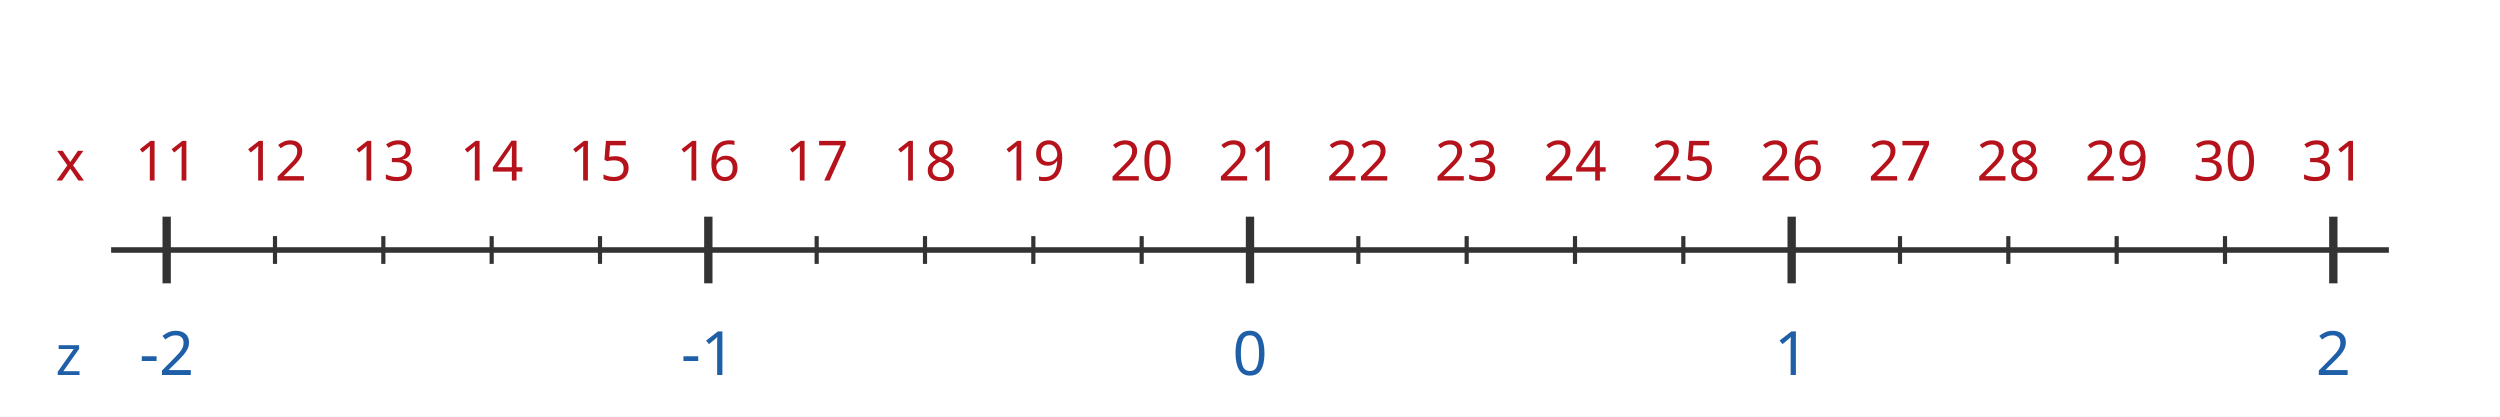
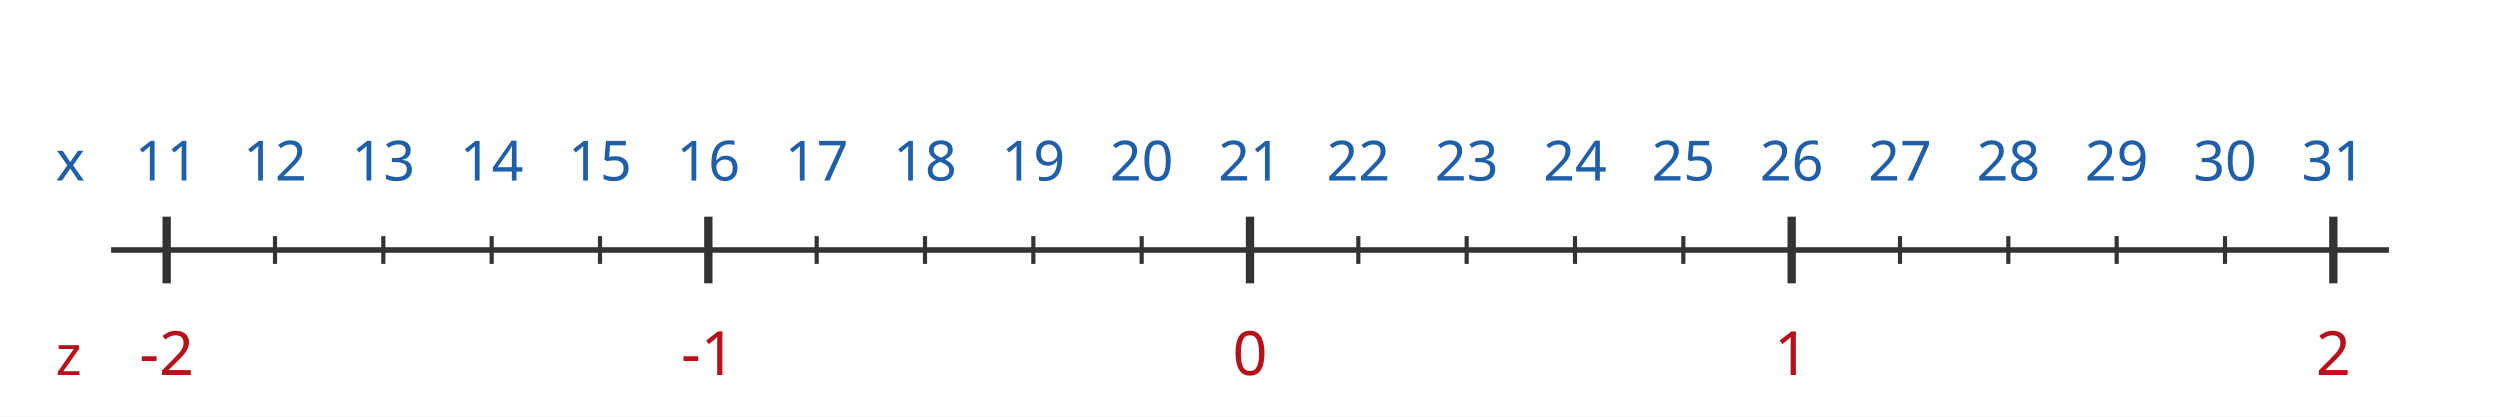
<svg xmlns="http://www.w3.org/2000/svg" viewBox="0 0 900 150" width="900" height="150" font-family="sans-serif">
  <rect width="900" height="150" fill="white" />
-   <text x="20" y="65" font-size="20" fill="#b5121b">x</text>
-   <text x="20" y="135" font-size="20" fill="#1f5fa8">z</text>
+   <text x="20" y="65" font-size="20" fill="#1f5fa8">x</text>
+   <text x="20" y="135" font-size="20" fill="#b5121b">z</text>
  <line x1="40" y1="90" x2="860" y2="90" stroke="#333" stroke-width="2" />
  <line x1="60.0" y1="85" x2="60.0" y2="95" stroke="#333" stroke-width="1.5" />
-   <text x="60.0" y="65" font-size="20" text-anchor="middle" fill="#b5121b">11</text>
+   <text x="60.0" y="65" font-size="20" text-anchor="middle" fill="#1f5fa8">11</text>
  <line x1="99.0" y1="85" x2="99.0" y2="95" stroke="#333" stroke-width="1.5" />
-   <text x="99.0" y="65" font-size="20" text-anchor="middle" fill="#b5121b">12</text>
+   <text x="99.0" y="65" font-size="20" text-anchor="middle" fill="#1f5fa8">12</text>
  <line x1="138.0" y1="85" x2="138.0" y2="95" stroke="#333" stroke-width="1.5" />
-   <text x="138.0" y="65" font-size="20" text-anchor="middle" fill="#b5121b">13</text>
+   <text x="138.0" y="65" font-size="20" text-anchor="middle" fill="#1f5fa8">13</text>
  <line x1="177.0" y1="85" x2="177.0" y2="95" stroke="#333" stroke-width="1.5" />
-   <text x="177.0" y="65" font-size="20" text-anchor="middle" fill="#b5121b">14</text>
+   <text x="177.0" y="65" font-size="20" text-anchor="middle" fill="#1f5fa8">14</text>
  <line x1="216.0" y1="85" x2="216.0" y2="95" stroke="#333" stroke-width="1.5" />
-   <text x="216.0" y="65" font-size="20" text-anchor="middle" fill="#b5121b">15</text>
+   <text x="216.0" y="65" font-size="20" text-anchor="middle" fill="#1f5fa8">15</text>
  <line x1="255.0" y1="85" x2="255.0" y2="95" stroke="#333" stroke-width="1.5" />
-   <text x="255.0" y="65" font-size="20" text-anchor="middle" fill="#b5121b">16</text>
+   <text x="255.0" y="65" font-size="20" text-anchor="middle" fill="#1f5fa8">16</text>
  <line x1="294.0" y1="85" x2="294.0" y2="95" stroke="#333" stroke-width="1.5" />
-   <text x="294.0" y="65" font-size="20" text-anchor="middle" fill="#b5121b">17</text>
+   <text x="294.0" y="65" font-size="20" text-anchor="middle" fill="#1f5fa8">17</text>
  <line x1="333.0" y1="85" x2="333.0" y2="95" stroke="#333" stroke-width="1.5" />
-   <text x="333.0" y="65" font-size="20" text-anchor="middle" fill="#b5121b">18</text>
+   <text x="333.0" y="65" font-size="20" text-anchor="middle" fill="#1f5fa8">18</text>
  <line x1="372.0" y1="85" x2="372.0" y2="95" stroke="#333" stroke-width="1.5" />
-   <text x="372.0" y="65" font-size="20" text-anchor="middle" fill="#b5121b">19</text>
+   <text x="372.0" y="65" font-size="20" text-anchor="middle" fill="#1f5fa8">19</text>
  <line x1="411.0" y1="85" x2="411.0" y2="95" stroke="#333" stroke-width="1.5" />
-   <text x="411.0" y="65" font-size="20" text-anchor="middle" fill="#b5121b">20</text>
+   <text x="411.0" y="65" font-size="20" text-anchor="middle" fill="#1f5fa8">20</text>
  <line x1="450.0" y1="85" x2="450.0" y2="95" stroke="#333" stroke-width="1.5" />
-   <text x="450.0" y="65" font-size="20" text-anchor="middle" fill="#b5121b">21</text>
+   <text x="450.0" y="65" font-size="20" text-anchor="middle" fill="#1f5fa8">21</text>
  <line x1="489.0" y1="85" x2="489.0" y2="95" stroke="#333" stroke-width="1.5" />
-   <text x="489.0" y="65" font-size="20" text-anchor="middle" fill="#b5121b">22</text>
+   <text x="489.0" y="65" font-size="20" text-anchor="middle" fill="#1f5fa8">22</text>
  <line x1="528.0" y1="85" x2="528.0" y2="95" stroke="#333" stroke-width="1.5" />
-   <text x="528.0" y="65" font-size="20" text-anchor="middle" fill="#b5121b">23</text>
+   <text x="528.0" y="65" font-size="20" text-anchor="middle" fill="#1f5fa8">23</text>
  <line x1="567.0" y1="85" x2="567.0" y2="95" stroke="#333" stroke-width="1.5" />
-   <text x="567.0" y="65" font-size="20" text-anchor="middle" fill="#b5121b">24</text>
+   <text x="567.0" y="65" font-size="20" text-anchor="middle" fill="#1f5fa8">24</text>
  <line x1="606.0" y1="85" x2="606.0" y2="95" stroke="#333" stroke-width="1.5" />
-   <text x="606.0" y="65" font-size="20" text-anchor="middle" fill="#b5121b">25</text>
+   <text x="606.0" y="65" font-size="20" text-anchor="middle" fill="#1f5fa8">25</text>
  <line x1="645.0" y1="85" x2="645.0" y2="95" stroke="#333" stroke-width="1.5" />
-   <text x="645.0" y="65" font-size="20" text-anchor="middle" fill="#b5121b">26</text>
+   <text x="645.0" y="65" font-size="20" text-anchor="middle" fill="#1f5fa8">26</text>
  <line x1="684.0" y1="85" x2="684.0" y2="95" stroke="#333" stroke-width="1.5" />
-   <text x="684.0" y="65" font-size="20" text-anchor="middle" fill="#b5121b">27</text>
+   <text x="684.0" y="65" font-size="20" text-anchor="middle" fill="#1f5fa8">27</text>
  <line x1="723.0" y1="85" x2="723.0" y2="95" stroke="#333" stroke-width="1.5" />
-   <text x="723.0" y="65" font-size="20" text-anchor="middle" fill="#b5121b">28</text>
+   <text x="723.0" y="65" font-size="20" text-anchor="middle" fill="#1f5fa8">28</text>
  <line x1="762.0" y1="85" x2="762.0" y2="95" stroke="#333" stroke-width="1.5" />
-   <text x="762.0" y="65" font-size="20" text-anchor="middle" fill="#b5121b">29</text>
+   <text x="762.0" y="65" font-size="20" text-anchor="middle" fill="#1f5fa8">29</text>
  <line x1="801.0" y1="85" x2="801.0" y2="95" stroke="#333" stroke-width="1.5" />
-   <text x="801.0" y="65" font-size="20" text-anchor="middle" fill="#b5121b">30</text>
+   <text x="801.0" y="65" font-size="20" text-anchor="middle" fill="#1f5fa8">30</text>
  <line x1="840.0" y1="85" x2="840.0" y2="95" stroke="#333" stroke-width="1.5" />
-   <text x="840.0" y="65" font-size="20" text-anchor="middle" fill="#b5121b">31</text>
+   <text x="840.0" y="65" font-size="20" text-anchor="middle" fill="#1f5fa8">31</text>
  <line x1="60.0" y1="78" x2="60.0" y2="102" stroke="#333" stroke-width="3" />
-   <text x="60.0" y="135" font-size="22" text-anchor="middle" fill="#1f5fa8">-2</text>
+   <text x="60.0" y="135" font-size="22" text-anchor="middle" fill="#b5121b">-2</text>
  <line x1="255.0" y1="78" x2="255.0" y2="102" stroke="#333" stroke-width="3" />
-   <text x="255.0" y="135" font-size="22" text-anchor="middle" fill="#1f5fa8">-1</text>
+   <text x="255.0" y="135" font-size="22" text-anchor="middle" fill="#b5121b">-1</text>
  <line x1="450.0" y1="78" x2="450.0" y2="102" stroke="#333" stroke-width="3" />
-   <text x="450.0" y="135" font-size="22" text-anchor="middle" fill="#1f5fa8">0</text>
+   <text x="450.0" y="135" font-size="22" text-anchor="middle" fill="#b5121b">0</text>
  <line x1="645.0" y1="78" x2="645.0" y2="102" stroke="#333" stroke-width="3" />
-   <text x="645.0" y="135" font-size="22" text-anchor="middle" fill="#1f5fa8">1</text>
+   <text x="645.0" y="135" font-size="22" text-anchor="middle" fill="#b5121b">1</text>
  <line x1="840.0" y1="78" x2="840.0" y2="102" stroke="#333" stroke-width="3" />
-   <text x="840.0" y="135" font-size="22" text-anchor="middle" fill="#1f5fa8">2</text>
+   <text x="840.0" y="135" font-size="22" text-anchor="middle" fill="#b5121b">2</text>
</svg>
